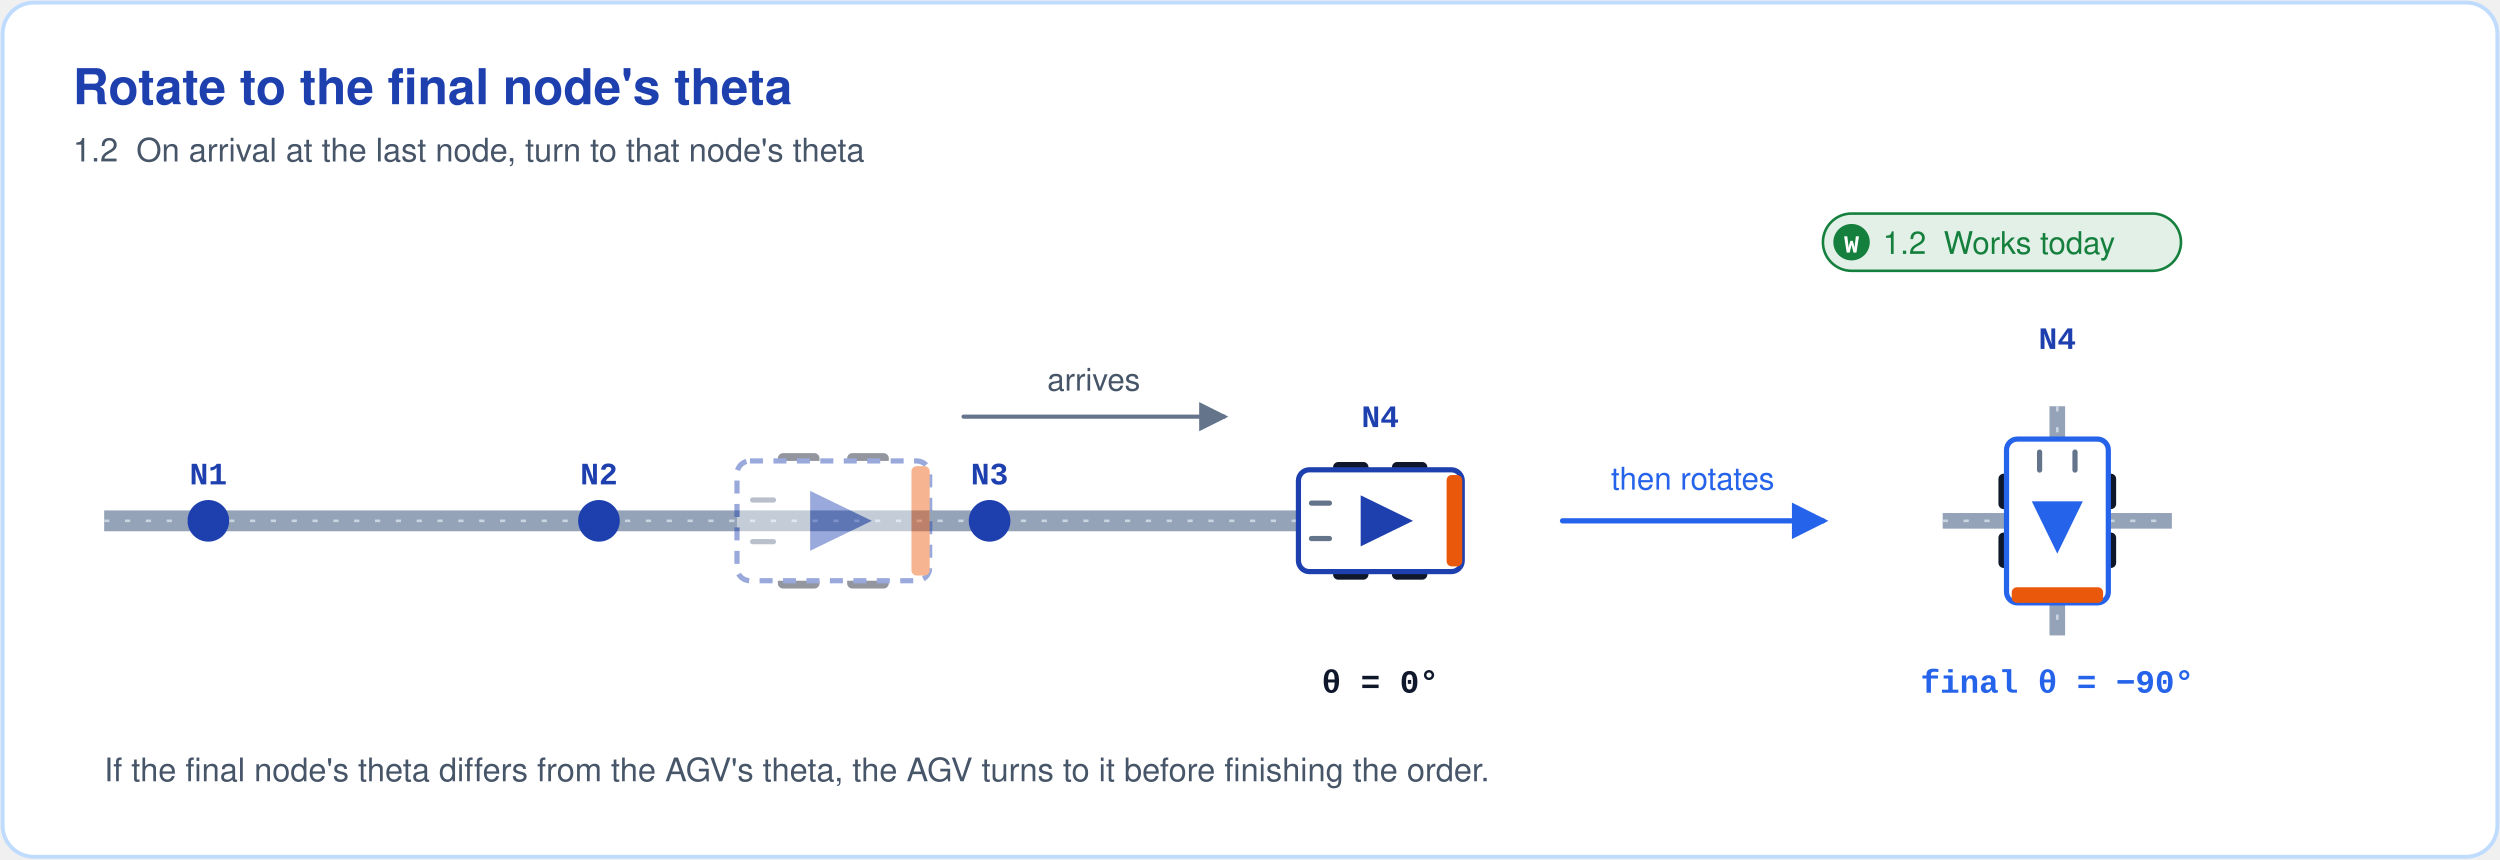
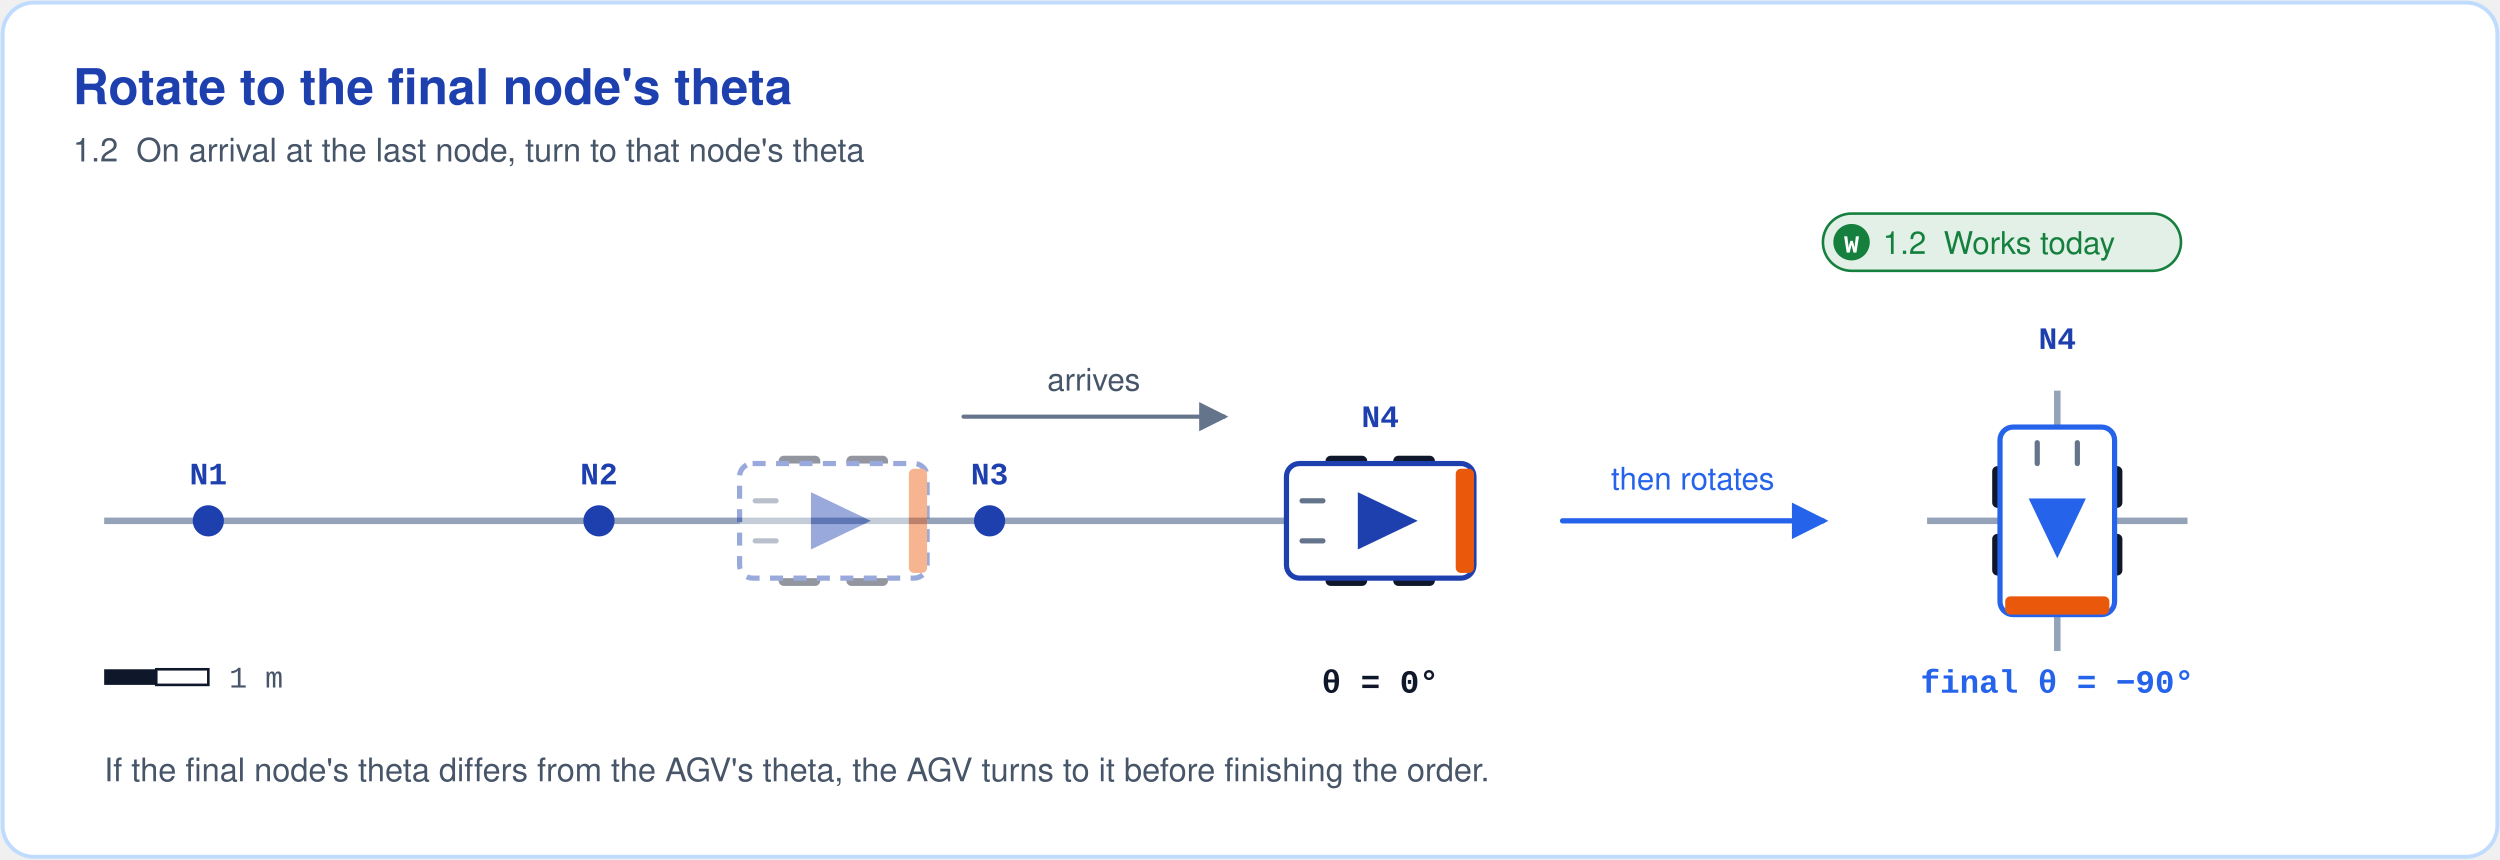
<svg xmlns="http://www.w3.org/2000/svg" width="960" height="330" viewBox="0 0 960 330" role="img" aria-label="Rotate to the final node's theta">
  <defs>
    <marker id="ah-primary" viewBox="0 0 10 10" refX="8.5" refY="5" markerWidth="7" markerHeight="7" orient="auto-start-reverse">
      <path d="M0,0 L10,5 L0,10 z" fill="#2563EB" />
    </marker>
    <marker id="ah-secondary" viewBox="0 0 10 10" refX="8.5" refY="5" markerWidth="7" markerHeight="7" orient="auto-start-reverse">
      <path d="M0,0 L10,5 L0,10 z" fill="#3B82F6" />
    </marker>
    <marker id="ah-accent" viewBox="0 0 10 10" refX="8.5" refY="5" markerWidth="7" markerHeight="7" orient="auto-start-reverse">
      <path d="M0,0 L10,5 L0,10 z" fill="#EA580C" />
    </marker>
    <marker id="ah-bg" viewBox="0 0 10 10" refX="8.5" refY="5" markerWidth="7" markerHeight="7" orient="auto-start-reverse">
      <path d="M0,0 L10,5 L0,10 z" fill="#EFF6FF" />
    </marker>
    <marker id="ah-fg" viewBox="0 0 10 10" refX="8.5" refY="5" markerWidth="7" markerHeight="7" orient="auto-start-reverse">
      <path d="M0,0 L10,5 L0,10 z" fill="#1E40AF" />
    </marker>
    <marker id="ah-card" viewBox="0 0 10 10" refX="8.5" refY="5" markerWidth="7" markerHeight="7" orient="auto-start-reverse">
      <path d="M0,0 L10,5 L0,10 z" fill="#FFFFFF" />
    </marker>
    <marker id="ah-muted" viewBox="0 0 10 10" refX="8.5" refY="5" markerWidth="7" markerHeight="7" orient="auto-start-reverse">
      <path d="M0,0 L10,5 L0,10 z" fill="#E9EFF8" />
    </marker>
    <marker id="ah-mutedfg" viewBox="0 0 10 10" refX="8.5" refY="5" markerWidth="7" markerHeight="7" orient="auto-start-reverse">
      <path d="M0,0 L10,5 L0,10 z" fill="#475569" />
    </marker>
    <marker id="ah-border" viewBox="0 0 10 10" refX="8.5" refY="5" markerWidth="7" markerHeight="7" orient="auto-start-reverse">
      <path d="M0,0 L10,5 L0,10 z" fill="#BFDBFE" />
    </marker>
    <marker id="ah-red" viewBox="0 0 10 10" refX="8.5" refY="5" markerWidth="7" markerHeight="7" orient="auto-start-reverse">
      <path d="M0,0 L10,5 L0,10 z" fill="#DC2626" />
    </marker>
    <marker id="ah-green" viewBox="0 0 10 10" refX="8.5" refY="5" markerWidth="7" markerHeight="7" orient="auto-start-reverse">
      <path d="M0,0 L10,5 L0,10 z" fill="#15803D" />
    </marker>
    <marker id="ah-teal" viewBox="0 0 10 10" refX="8.5" refY="5" markerWidth="7" markerHeight="7" orient="auto-start-reverse">
      <path d="M0,0 L10,5 L0,10 z" fill="#0E7490" />
    </marker>
    <marker id="ah-slate" viewBox="0 0 10 10" refX="8.5" refY="5" markerWidth="7" markerHeight="7" orient="auto-start-reverse">
      <path d="M0,0 L10,5 L0,10 z" fill="#64748B" />
    </marker>
    <marker id="ah-ink" viewBox="0 0 10 10" refX="8.5" refY="5" markerWidth="7" markerHeight="7" orient="auto-start-reverse">
      <path d="M0,0 L10,5 L0,10 z" fill="#0F172A" />
    </marker>
    <marker id="ah-tape" viewBox="0 0 10 10" refX="8.5" refY="5" markerWidth="7" markerHeight="7" orient="auto-start-reverse">
      <path d="M0,0 L10,5 L0,10 z" fill="#94A3B8" />
    </marker>
    <pattern id="hatch-red" width="8" height="8" patternUnits="userSpaceOnUse" patternTransform="rotate(45)">
      <rect width="8" height="8" fill="#DC2626" opacity="0.08" />
      <line x1="0" y1="0" x2="0" y2="8" stroke="#DC2626" stroke-width="2" opacity="0.35" />
    </pattern>
  </defs>
  <rect x="1" y="1" width="958" height="328" rx="12" fill="#FFFFFF" stroke="#BFDBFE" stroke-width="1.5" />
  <text x="28" y="40" font-family="'IBM Plex Sans', 'Segoe UI', Helvetica, Arial, sans-serif" font-size="19" font-weight="600" fill="#1E40AF" text-anchor="start" style="white-space:pre" xml:space="preserve">Rotate to the final node's theta</text>
  <text x="28" y="62" font-family="'IBM Plex Sans', 'Segoe UI', Helvetica, Arial, sans-serif" font-size="12.5" font-weight="400" fill="#475569" text-anchor="start" style="white-space:pre" xml:space="preserve">1.2  On arrival at the last node, turn to that node's theta</text>
-   <line x1="40" y1="200" x2="560" y2="200" stroke="#94A3B8" stroke-width="8" stroke-linecap="butt" />
-   <line x1="40" y1="200" x2="560" y2="200" stroke="#CBD5E1" stroke-width="1" stroke-linecap="butt" stroke-dasharray="2 6" />
-   <circle cx="80" cy="200" r="7" fill="#1E40AF" stroke="#1E40AF" stroke-width="2" />
+   <line x1="40" y1="200" x2="560" y2="200" stroke="#94A3B8" stroke-width="2.5" stroke-linecap="butt" />
+   <circle cx="80" cy="200" r="5" fill="#1E40AF" stroke="#1E40AF" stroke-width="2" />
  <text x="80" y="186" font-family="'JetBrains Mono', Consolas, 'Courier New', monospace" font-size="12" font-weight="600" fill="#1E40AF" text-anchor="middle" style="white-space:pre" xml:space="preserve">N1</text>
-   <circle cx="230" cy="200" r="7" fill="#1E40AF" stroke="#1E40AF" stroke-width="2" />
+   <circle cx="230" cy="200" r="5" fill="#1E40AF" stroke="#1E40AF" stroke-width="2" />
  <text x="230" y="186" font-family="'JetBrains Mono', Consolas, 'Courier New', monospace" font-size="12" font-weight="600" fill="#1E40AF" text-anchor="middle" style="white-space:pre" xml:space="preserve">N2</text>
-   <circle cx="380" cy="200" r="7" fill="#1E40AF" stroke="#1E40AF" stroke-width="2" />
+   <circle cx="380" cy="200" r="5" fill="#1E40AF" stroke="#1E40AF" stroke-width="2" />
  <text x="380" y="186" font-family="'JetBrains Mono', Consolas, 'Courier New', monospace" font-size="12" font-weight="600" fill="#1E40AF" text-anchor="middle" style="white-space:pre" xml:space="preserve">N3</text>
-   <circle cx="530" cy="200" r="7" fill="#1E40AF" stroke="#1E40AF" stroke-width="2" />
+   <circle cx="530" cy="200" r="5" fill="#1E40AF" stroke="#1E40AF" stroke-width="2" />
  <text x="530" y="164" font-family="'JetBrains Mono', Consolas, 'Courier New', monospace" font-size="12" font-weight="600" fill="#1E40AF" text-anchor="middle" style="white-space:pre" xml:space="preserve">N4</text>
  <g transform="translate(320 200) rotate(0)" opacity="0.45">
-     <rect x="-21.3" y="-26" width="16" height="6" rx="2" fill="#0F172A" />
-     <rect x="-21.3" y="20" width="16" height="6" rx="2" fill="#0F172A" />
-     <rect x="5.3" y="-26" width="16" height="6" rx="2" fill="#0F172A" />
-     <rect x="5.3" y="20" width="16" height="6" rx="2" fill="#0F172A" />
-     <rect x="-37" y="-23" width="74" height="46" rx="5" fill="#FFFFFF" stroke="#1E40AF" stroke-width="2" stroke-dasharray="5 4" />
-     <line x1="-31" y1="-8" x2="-23" y2="-8" stroke="#64748B" stroke-width="2" stroke-linecap="round" />
-     <line x1="-31" y1="8" x2="-23" y2="8" stroke="#64748B" stroke-width="2" stroke-linecap="round" />
-     <rect x="30" y="-21" width="7" height="42" rx="2" fill="#EA580C" />
-     <path d="M -8.9 -11.5 L 14.8 0 L -8.9 11.5 Z" fill="#1E40AF" />
+     <rect x="-21" y="-25" width="16" height="6" rx="2" fill="#0F172A" />
+     <rect x="-21" y="19" width="16" height="6" rx="2" fill="#0F172A" />
+     <rect x="5" y="-25" width="16" height="6" rx="2" fill="#0F172A" />
+     <rect x="5" y="19" width="16" height="6" rx="2" fill="#0F172A" />
+     <rect x="-36" y="-22" width="72" height="44" rx="5" fill="#FFFFFF" stroke="#1E40AF" stroke-width="2" stroke-dasharray="5 4" />
+     <line x1="-30" y1="-7.7" x2="-22" y2="-7.7" stroke="#64748B" stroke-width="2" stroke-linecap="round" />
+     <line x1="-30" y1="7.7" x2="-22" y2="7.7" stroke="#64748B" stroke-width="2" stroke-linecap="round" />
+     <rect x="29" y="-20" width="7" height="40" rx="2" fill="#EA580C" />
+     <path d="M -8.6 -11 L 14.4 0 L -8.6 11 Z" fill="#1E40AF" />
  </g>
  <line x1="370" y1="160" x2="470" y2="160" stroke="#64748B" stroke-width="1.6" stroke-linecap="round" marker-end="url(#ah-slate)" />
  <text x="420" y="150" font-family="'IBM Plex Sans', 'Segoe UI', Helvetica, Arial, sans-serif" font-size="12" font-weight="400" fill="#475569" text-anchor="middle" style="white-space:pre" xml:space="preserve">arrives</text>
  <g transform="translate(530 200) rotate(0)">
-     <rect x="-18.1" y="-22.6" width="13.6" height="6" rx="2" fill="#0F172A" />
-     <rect x="-18.1" y="16.6" width="13.6" height="6" rx="2" fill="#0F172A" />
-     <rect x="4.5" y="-22.6" width="13.6" height="6" rx="2" fill="#0F172A" />
-     <rect x="4.5" y="16.6" width="13.6" height="6" rx="2" fill="#0F172A" />
-     <rect x="-31.4" y="-19.6" width="62.9" height="39.1" rx="4.2" fill="#FFFFFF" stroke="#1E40AF" stroke-width="2" />
-     <line x1="-26.4" y1="-6.8" x2="-19.5" y2="-6.8" stroke="#64748B" stroke-width="2" stroke-linecap="round" />
-     <line x1="-26.4" y1="6.8" x2="-19.5" y2="6.8" stroke="#64748B" stroke-width="2" stroke-linecap="round" />
-     <rect x="25.5" y="-17.6" width="6" height="35.1" rx="2" fill="#EA580C" />
-     <path d="M -7.5 -9.8 L 12.6 0 L -7.5 9.8 Z" fill="#1E40AF" />
+     <rect x="-21" y="-25" width="16" height="6" rx="2" fill="#0F172A" />
+     <rect x="-21" y="19" width="16" height="6" rx="2" fill="#0F172A" />
+     <rect x="5" y="-25" width="16" height="6" rx="2" fill="#0F172A" />
+     <rect x="5" y="19" width="16" height="6" rx="2" fill="#0F172A" />
+     <rect x="-36" y="-22" width="72" height="44" rx="5" fill="#FFFFFF" stroke="#1E40AF" stroke-width="2" />
+     <line x1="-30" y1="-7.7" x2="-22" y2="-7.7" stroke="#64748B" stroke-width="2" stroke-linecap="round" />
+     <line x1="-30" y1="7.7" x2="-22" y2="7.7" stroke="#64748B" stroke-width="2" stroke-linecap="round" />
+     <rect x="29" y="-20" width="7" height="40" rx="2" fill="#EA580C" />
+     <path d="M -8.6 -11 L 14.4 0 L -8.6 11 Z" fill="#1E40AF" />
  </g>
  <text x="530" y="266" font-family="'JetBrains Mono', Consolas, 'Courier New', monospace" font-size="12.5" font-weight="600" fill="#0F172A" text-anchor="middle" style="white-space:pre" xml:space="preserve">θ = 0°</text>
  <line x1="600" y1="200" x2="700" y2="200" stroke="#2563EB" stroke-width="2" stroke-linecap="round" marker-end="url(#ah-primary)" />
  <text x="650" y="188" font-family="'IBM Plex Sans', 'Segoe UI', Helvetica, Arial, sans-serif" font-size="12" font-weight="400" fill="#2563EB" text-anchor="middle" style="white-space:pre" xml:space="preserve">then rotates</text>
-   <line x1="746" y1="200" x2="834" y2="200" stroke="#94A3B8" stroke-width="6" stroke-linecap="butt" />
-   <line x1="746" y1="200" x2="834" y2="200" stroke="#CBD5E1" stroke-width="1" stroke-linecap="butt" stroke-dasharray="2 6" />
-   <line x1="790" y1="156" x2="790" y2="244" stroke="#94A3B8" stroke-width="6" stroke-linecap="butt" />
-   <line x1="790" y1="156" x2="790" y2="244" stroke="#CBD5E1" stroke-width="1" stroke-linecap="butt" stroke-dasharray="2 6" />
+   <line x1="740" y1="200" x2="840" y2="200" stroke="#94A3B8" stroke-width="2.5" stroke-linecap="butt" />
+   <line x1="790" y1="150" x2="790" y2="250" stroke="#94A3B8" stroke-width="2.5" stroke-linecap="butt" />
  <circle cx="790" cy="200" r="4" fill="#1E40AF" stroke="#1E40AF" stroke-width="2" />
  <g transform="translate(790 200) rotate(90)">
-     <rect x="-18.1" y="-22.6" width="13.6" height="6" rx="2" fill="#0F172A" />
-     <rect x="-18.1" y="16.6" width="13.6" height="6" rx="2" fill="#0F172A" />
-     <rect x="4.5" y="-22.6" width="13.6" height="6" rx="2" fill="#0F172A" />
-     <rect x="4.5" y="16.6" width="13.6" height="6" rx="2" fill="#0F172A" />
-     <rect x="-31.4" y="-19.6" width="62.9" height="39.1" rx="4.2" fill="#FFFFFF" stroke="#2563EB" stroke-width="2" />
-     <line x1="-26.4" y1="-6.8" x2="-19.5" y2="-6.8" stroke="#64748B" stroke-width="2" stroke-linecap="round" />
-     <line x1="-26.4" y1="6.8" x2="-19.5" y2="6.8" stroke="#64748B" stroke-width="2" stroke-linecap="round" />
-     <rect x="25.5" y="-17.6" width="6" height="35.1" rx="2" fill="#EA580C" />
-     <path d="M -7.5 -9.8 L 12.6 0 L -7.5 9.8 Z" fill="#2563EB" />
+     <rect x="-21" y="-25" width="16" height="6" rx="2" fill="#0F172A" />
+     <rect x="-21" y="19" width="16" height="6" rx="2" fill="#0F172A" />
+     <rect x="5" y="-25" width="16" height="6" rx="2" fill="#0F172A" />
+     <rect x="5" y="19" width="16" height="6" rx="2" fill="#0F172A" />
+     <rect x="-36" y="-22" width="72" height="44" rx="5" fill="#FFFFFF" stroke="#2563EB" stroke-width="2" />
+     <line x1="-30" y1="-7.7" x2="-22" y2="-7.7" stroke="#64748B" stroke-width="2" stroke-linecap="round" />
+     <line x1="-30" y1="7.7" x2="-22" y2="7.7" stroke="#64748B" stroke-width="2" stroke-linecap="round" />
+     <rect x="29" y="-20" width="7" height="40" rx="2" fill="#EA580C" />
+     <path d="M -8.6 -11 L 14.4 0 L -8.6 11 Z" fill="#2563EB" />
  </g>
  <text x="790" y="266" font-family="'JetBrains Mono', Consolas, 'Courier New', monospace" font-size="12.5" font-weight="600" fill="#2563EB" text-anchor="middle" style="white-space:pre" xml:space="preserve">final θ = −90°</text>
  <text x="790" y="134" font-family="'JetBrains Mono', Consolas, 'Courier New', monospace" font-size="12" font-weight="600" fill="#1E40AF" text-anchor="middle" style="white-space:pre" xml:space="preserve">N4</text>
  <text x="40" y="300" font-family="'IBM Plex Sans', 'Segoe UI', Helvetica, Arial, sans-serif" font-size="12.5" font-weight="400" fill="#475569" text-anchor="start" style="white-space:pre" xml:space="preserve">If the final node's theta differs from the AGV's theta, the AGV turns to it before finishing the order.</text>
  <rect x="700" y="82" width="137.5" height="22" rx="11" fill="#15803D" opacity="0.12" />
  <rect x="700" y="82" width="137.5" height="22" rx="11" fill="none" stroke="#15803D" stroke-width="1" />
  <circle cx="711" cy="93" r="7" fill="#15803D" />
  <text x="711" y="97" font-family="'JetBrains Mono', Consolas, 'Courier New', monospace" font-size="9.5" font-weight="700" fill="#FFFFFF" text-anchor="middle" style="white-space:pre" xml:space="preserve">W</text>
  <text x="723" y="97.5" font-family="'IBM Plex Sans', 'Segoe UI', Helvetica, Arial, sans-serif" font-size="12" font-weight="500" fill="#15803D" text-anchor="start" style="white-space:pre" xml:space="preserve">1.2  Works today</text>
+   <rect x="40" y="257" width="20" height="6" rx="0" fill="#0F172A" />
+   <rect x="60" y="257" width="20" height="6" rx="0" fill="#FFFFFF" stroke="#0F172A" stroke-width="1" />
+   <text x="88" y="264" font-family="'JetBrains Mono', Consolas, 'Courier New', monospace" font-size="11.5" font-weight="400" fill="#475569" text-anchor="start" style="white-space:pre" xml:space="preserve">1 m</text>
</svg>
